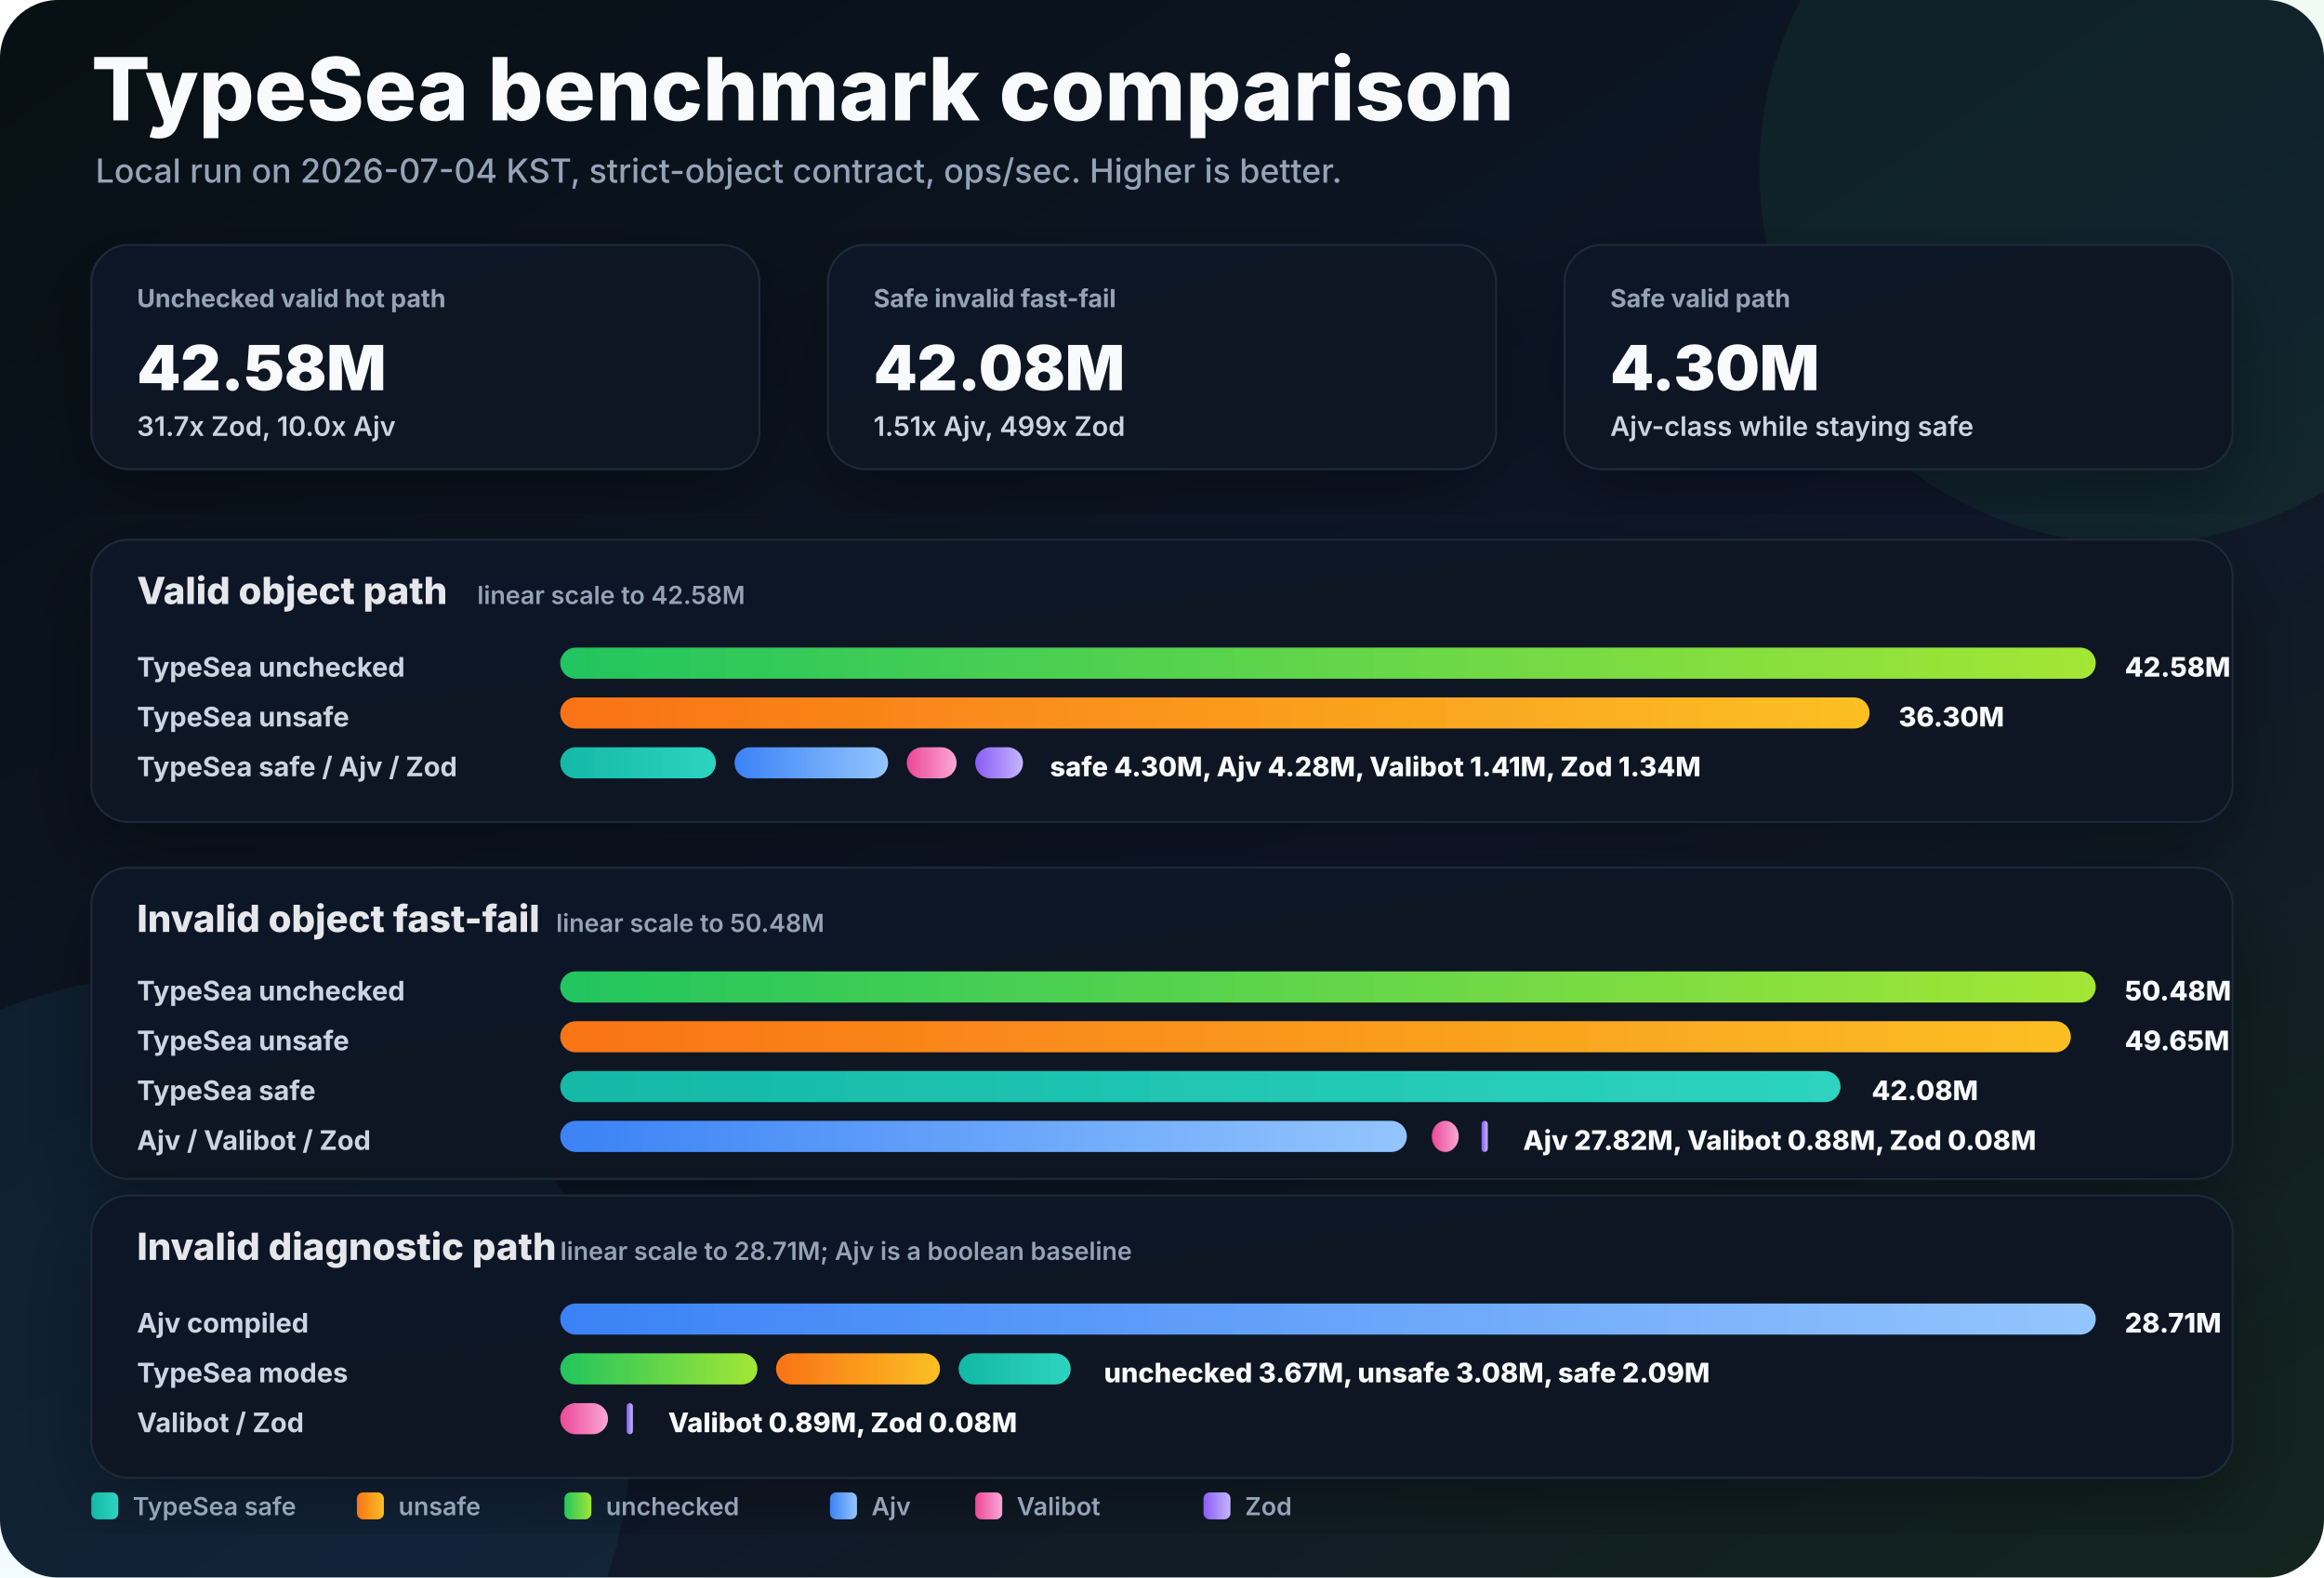
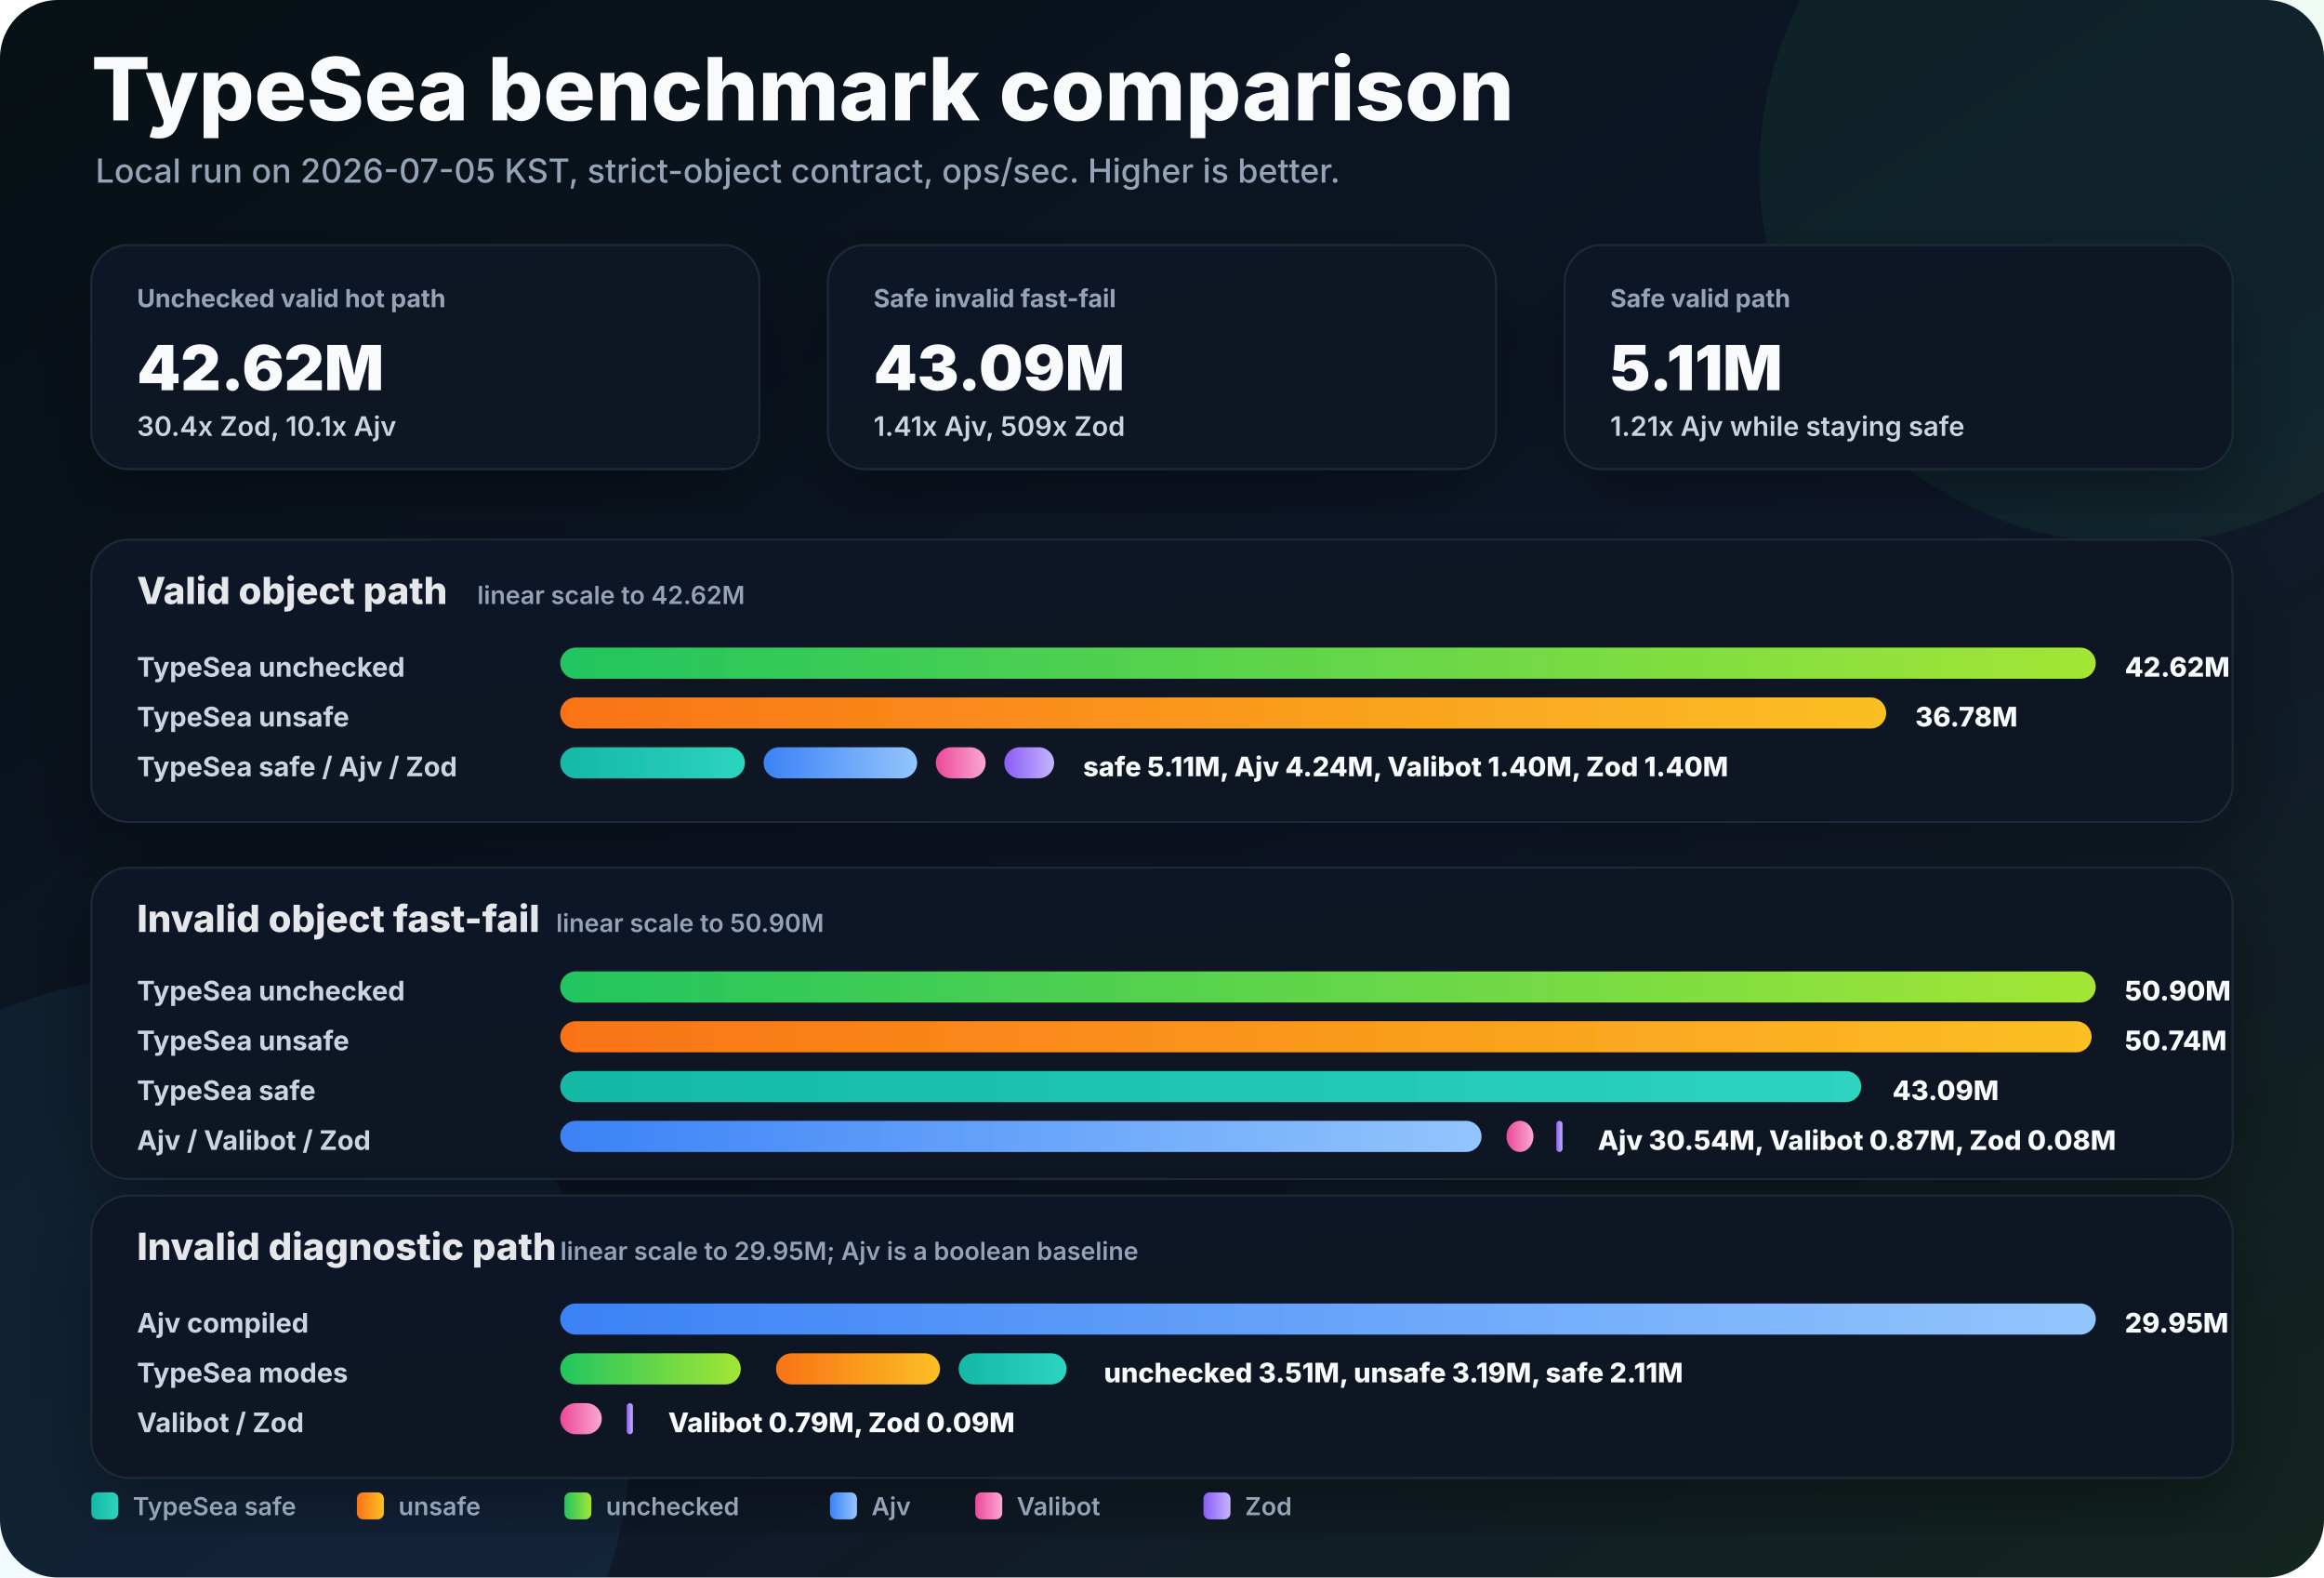
<svg xmlns="http://www.w3.org/2000/svg" width="1120" height="760" viewBox="0 0 1120 760" role="img" aria-labelledby="title desc">
  <defs>
    <linearGradient id="bg" x1="0" y1="0" x2="1" y2="1">
      <stop offset="0" stop-color="#071014" />
      <stop offset="0.58" stop-color="#0f172a" />
      <stop offset="1" stop-color="#13251f" />
    </linearGradient>
    <linearGradient id="panel" x1="0" y1="0" x2="1" y2="1">
      <stop offset="0" stop-color="#111827" />
      <stop offset="1" stop-color="#0b1220" />
    </linearGradient>
    <linearGradient id="safe" x1="0" y1="0" x2="1" y2="0">
      <stop offset="0" stop-color="#14b8a6" />
      <stop offset="1" stop-color="#2dd4bf" />
    </linearGradient>
    <linearGradient id="unsafe" x1="0" y1="0" x2="1" y2="0">
      <stop offset="0" stop-color="#f97316" />
      <stop offset="1" stop-color="#fbbf24" />
    </linearGradient>
    <linearGradient id="unchecked" x1="0" y1="0" x2="1" y2="0">
      <stop offset="0" stop-color="#22c55e" />
      <stop offset="1" stop-color="#a3e635" />
    </linearGradient>
    <linearGradient id="ajv" x1="0" y1="0" x2="1" y2="0">
      <stop offset="0" stop-color="#3b82f6" />
      <stop offset="1" stop-color="#93c5fd" />
    </linearGradient>
    <linearGradient id="zod" x1="0" y1="0" x2="1" y2="0">
      <stop offset="0" stop-color="#8b5cf6" />
      <stop offset="1" stop-color="#c4b5fd" />
    </linearGradient>
    <linearGradient id="valibot" x1="0" y1="0" x2="1" y2="0">
      <stop offset="0" stop-color="#ec4899" />
      <stop offset="1" stop-color="#f9a8d4" />
    </linearGradient>
    <filter id="shadow" x="-20%" y="-20%" width="140%" height="140%">
      <feDropShadow dx="0" dy="14" stdDeviation="18" flood-color="#000000" flood-opacity="0.35" />
    </filter>
    <style>
            text { font-family: Inter, ui-sans-serif, system-ui, -apple-system, BlinkMacSystemFont, "Segoe UI", sans-serif; }
            .title { fill: #f8fafc; font-size: 42px; font-weight: 800; letter-spacing: 0; }
            .subtitle { fill: #94a3b8; font-size: 16px; font-weight: 500; }
            .card-title { fill: #e5e7eb; font-size: 18px; font-weight: 800; }
            .card-note { fill: #94a3b8; font-size: 12px; font-weight: 600; }
            .metric-label { fill: #94a3b8; font-size: 12px; font-weight: 700; text-transform: uppercase; }
            .metric-value { fill: #f8fafc; font-size: 30px; font-weight: 900; }
            .metric-sub { fill: #cbd5e1; font-size: 13px; font-weight: 600; }
            .bar-label { fill: #cbd5e1; font-size: 13px; font-weight: 700; }
            .bar-value { fill: #f8fafc; font-size: 13px; font-weight: 800; }
            .axis { stroke: #334155; stroke-width: 1; }
        </style>
  </defs>
  <rect width="1120" height="760" rx="28" fill="url(#bg)" />
  <circle cx="1028" cy="82" r="180" fill="#22c55e" opacity="0.08" />
  <circle cx="84" cy="690" r="220" fill="#38bdf8" opacity="0.07" />
  <text id="headline" x="44" y="58" class="title">TypeSea benchmark comparison</text>
-   <text x="46" y="88" class="subtitle">Local run on 2026-07-04 KST, strict-object contract, ops/sec. Higher is better.</text>
+   <text x="46" y="88" class="subtitle">Local run on 2026-07-05 KST, strict-object contract, ops/sec. Higher is better.</text>
  <g filter="url(#shadow)">
    <rect x="44" y="118" width="322" height="108" rx="18" fill="url(#panel)" stroke="#1f2937" />
    <text x="66" y="148" class="metric-label">Unchecked valid hot path</text>
-     <text x="66" y="188" class="metric-value">42.58M</text>
-     <text x="66" y="210" class="metric-sub">31.7x Zod, 10.0x Ajv</text>
+     <text x="66" y="188" class="metric-value">42.62M</text>
+     <text x="66" y="210" class="metric-sub">30.4x Zod, 10.1x Ajv</text>
    <rect x="399" y="118" width="322" height="108" rx="18" fill="url(#panel)" stroke="#1f2937" />
    <text x="421" y="148" class="metric-label">Safe invalid fast-fail</text>
-     <text x="421" y="188" class="metric-value">42.08M</text>
-     <text x="421" y="210" class="metric-sub">1.51x Ajv, 499x Zod</text>
+     <text x="421" y="188" class="metric-value">43.09M</text>
+     <text x="421" y="210" class="metric-sub">1.41x Ajv, 509x Zod</text>
    <rect x="754" y="118" width="322" height="108" rx="18" fill="url(#panel)" stroke="#1f2937" />
    <text x="776" y="148" class="metric-label">Safe valid path</text>
-     <text x="776" y="188" class="metric-value">4.30M</text>
-     <text x="776" y="210" class="metric-sub">Ajv-class while staying safe</text>
+     <text x="776" y="188" class="metric-value">5.11M</text>
+     <text x="776" y="210" class="metric-sub">1.21x Ajv while staying safe</text>
  </g>
  <g filter="url(#shadow)">
    <rect x="44" y="260" width="1032" height="136" rx="18" fill="url(#panel)" stroke="#1f2937" />
    <text x="66" y="291" class="card-title">Valid object path</text>
-     <text x="230" y="291" class="card-note">linear scale to 42.58M</text>
+     <text x="230" y="291" class="card-note">linear scale to 42.62M</text>
    <line x1="270" y1="318" x2="1010" y2="318" class="axis" />
    <text x="66" y="326" class="bar-label">TypeSea unchecked</text>
    <rect x="270" y="312" width="740" height="15" rx="7.5" fill="url(#unchecked)" />
-     <text x="1024" y="326" class="bar-value">42.58M</text>
+     <text x="1024" y="326" class="bar-value">42.62M</text>
    <text x="66" y="350" class="bar-label">TypeSea unsafe</text>
-     <rect x="270" y="336" width="631" height="15" rx="7.5" fill="url(#unsafe)" />
-     <text x="915" y="350" class="bar-value">36.30M</text>
+     <rect x="270" y="336" width="639" height="15" rx="7.5" fill="url(#unsafe)" />
+     <text x="923" y="350" class="bar-value">36.78M</text>
    <text x="66" y="374" class="bar-label">TypeSea safe / Ajv / Zod</text>
-     <rect x="270" y="360" width="75" height="15" rx="7.5" fill="url(#safe)" />
-     <rect x="354" y="360" width="74" height="15" rx="7.5" fill="url(#ajv)" />
-     <rect x="437" y="360" width="24" height="15" rx="7.5" fill="url(#valibot)" />
-     <rect x="470" y="360" width="23" height="15" rx="7.5" fill="url(#zod)" />
-     <text x="506" y="374" class="bar-value">safe 4.30M, Ajv 4.28M, Valibot 1.41M, Zod 1.34M</text>
+     <rect x="270" y="360" width="89" height="15" rx="7.5" fill="url(#safe)" />
+     <rect x="368" y="360" width="74" height="15" rx="7.5" fill="url(#ajv)" />
+     <rect x="451" y="360" width="24" height="15" rx="7.5" fill="url(#valibot)" />
+     <rect x="484" y="360" width="24" height="15" rx="7.5" fill="url(#zod)" />
+     <text x="522" y="374" class="bar-value">safe 5.11M, Ajv 4.24M, Valibot 1.40M, Zod 1.40M</text>
  </g>
  <g filter="url(#shadow)">
    <rect x="44" y="418" width="1032" height="150" rx="18" fill="url(#panel)" stroke="#1f2937" />
    <text x="66" y="449" class="card-title">Invalid object fast-fail</text>
-     <text x="268" y="449" class="card-note">linear scale to 50.48M</text>
+     <text x="268" y="449" class="card-note">linear scale to 50.90M</text>
    <line x1="270" y1="476" x2="1010" y2="476" class="axis" />
    <text x="66" y="482" class="bar-label">TypeSea unchecked</text>
    <rect x="270" y="468" width="740" height="15" rx="7.5" fill="url(#unchecked)" />
-     <text x="1024" y="482" class="bar-value">50.48M</text>
+     <text x="1024" y="482" class="bar-value">50.90M</text>
    <text x="66" y="506" class="bar-label">TypeSea unsafe</text>
-     <rect x="270" y="492" width="728" height="15" rx="7.5" fill="url(#unsafe)" />
-     <text x="1024" y="506" class="bar-value">49.65M</text>
+     <rect x="270" y="492" width="738" height="15" rx="7.5" fill="url(#unsafe)" />
+     <text x="1024" y="506" class="bar-value">50.74M</text>
    <text x="66" y="530" class="bar-label">TypeSea safe</text>
-     <rect x="270" y="516" width="617" height="15" rx="7.5" fill="url(#safe)" />
-     <text x="902" y="530" class="bar-value">42.08M</text>
+     <rect x="270" y="516" width="627" height="15" rx="7.5" fill="url(#safe)" />
+     <text x="912" y="530" class="bar-value">43.09M</text>
    <text x="66" y="554" class="bar-label">Ajv / Valibot / Zod</text>
-     <rect x="270" y="540" width="408" height="15" rx="7.5" fill="url(#ajv)" />
-     <rect x="690" y="540" width="13" height="15" rx="7.5" fill="url(#valibot)" />
-     <rect x="714" y="540" width="3" height="15" rx="1.5" fill="url(#zod)" />
-     <text x="734" y="554" class="bar-value">Ajv 27.82M, Valibot 0.88M, Zod 0.08M</text>
+     <rect x="270" y="540" width="444" height="15" rx="7.5" fill="url(#ajv)" />
+     <rect x="726" y="540" width="13" height="15" rx="7.5" fill="url(#valibot)" />
+     <rect x="750" y="540" width="3" height="15" rx="1.5" fill="url(#zod)" />
+     <text x="770" y="554" class="bar-value">Ajv 30.54M, Valibot 0.87M, Zod 0.08M</text>
  </g>
  <g filter="url(#shadow)">
    <rect x="44" y="576" width="1032" height="136" rx="18" fill="url(#panel)" stroke="#1f2937" />
    <text x="66" y="607" class="card-title">Invalid diagnostic path</text>
-     <text x="270" y="607" class="card-note">linear scale to 28.71M; Ajv is a boolean baseline</text>
+     <text x="270" y="607" class="card-note">linear scale to 29.95M; Ajv is a boolean baseline</text>
    <line x1="270" y1="634" x2="1010" y2="634" class="axis" />
    <text x="66" y="642" class="bar-label">Ajv compiled</text>
    <rect x="270" y="628" width="740" height="15" rx="7.5" fill="url(#ajv)" />
-     <text x="1024" y="642" class="bar-value">28.71M</text>
+     <text x="1024" y="642" class="bar-value">29.95M</text>
    <text x="66" y="666" class="bar-label">TypeSea modes</text>
-     <rect x="270" y="652" width="95" height="15" rx="7.5" fill="url(#unchecked)" />
+     <rect x="270" y="652" width="87" height="15" rx="7.5" fill="url(#unchecked)" />
    <rect x="374" y="652" width="79" height="15" rx="7.5" fill="url(#unsafe)" />
-     <rect x="462" y="652" width="54" height="15" rx="7.5" fill="url(#safe)" />
-     <text x="532" y="666" class="bar-value">unchecked 3.67M, unsafe 3.08M, safe 2.09M</text>
+     <rect x="462" y="652" width="52" height="15" rx="7.5" fill="url(#safe)" />
+     <text x="532" y="666" class="bar-value">unchecked 3.51M, unsafe 3.19M, safe 2.11M</text>
    <text x="66" y="690" class="bar-label">Valibot / Zod</text>
-     <rect x="270" y="676" width="23" height="15" rx="7.5" fill="url(#valibot)" />
+     <rect x="270" y="676" width="20" height="15" rx="7.5" fill="url(#valibot)" />
    <rect x="302" y="676" width="3" height="15" rx="1.5" fill="url(#zod)" />
-     <text x="322" y="690" class="bar-value">Valibot 0.89M, Zod 0.08M</text>
+     <text x="322" y="690" class="bar-value">Valibot 0.79M, Zod 0.09M</text>
  </g>
  <g transform="translate(44 730)">
    <rect x="0" y="-11" width="13" height="13" rx="3" fill="url(#safe)" />
    <text x="20" y="0" class="card-note">TypeSea safe</text>
    <rect x="128" y="-11" width="13" height="13" rx="3" fill="url(#unsafe)" />
    <text x="148" y="0" class="card-note">unsafe</text>
    <rect x="228" y="-11" width="13" height="13" rx="3" fill="url(#unchecked)" />
    <text x="248" y="0" class="card-note">unchecked</text>
    <rect x="356" y="-11" width="13" height="13" rx="3" fill="url(#ajv)" />
    <text x="376" y="0" class="card-note">Ajv</text>
    <rect x="426" y="-11" width="13" height="13" rx="3" fill="url(#valibot)" />
    <text x="446" y="0" class="card-note">Valibot</text>
    <rect x="536" y="-11" width="13" height="13" rx="3" fill="url(#zod)" />
    <text x="556" y="0" class="card-note">Zod</text>
  </g>
</svg>
